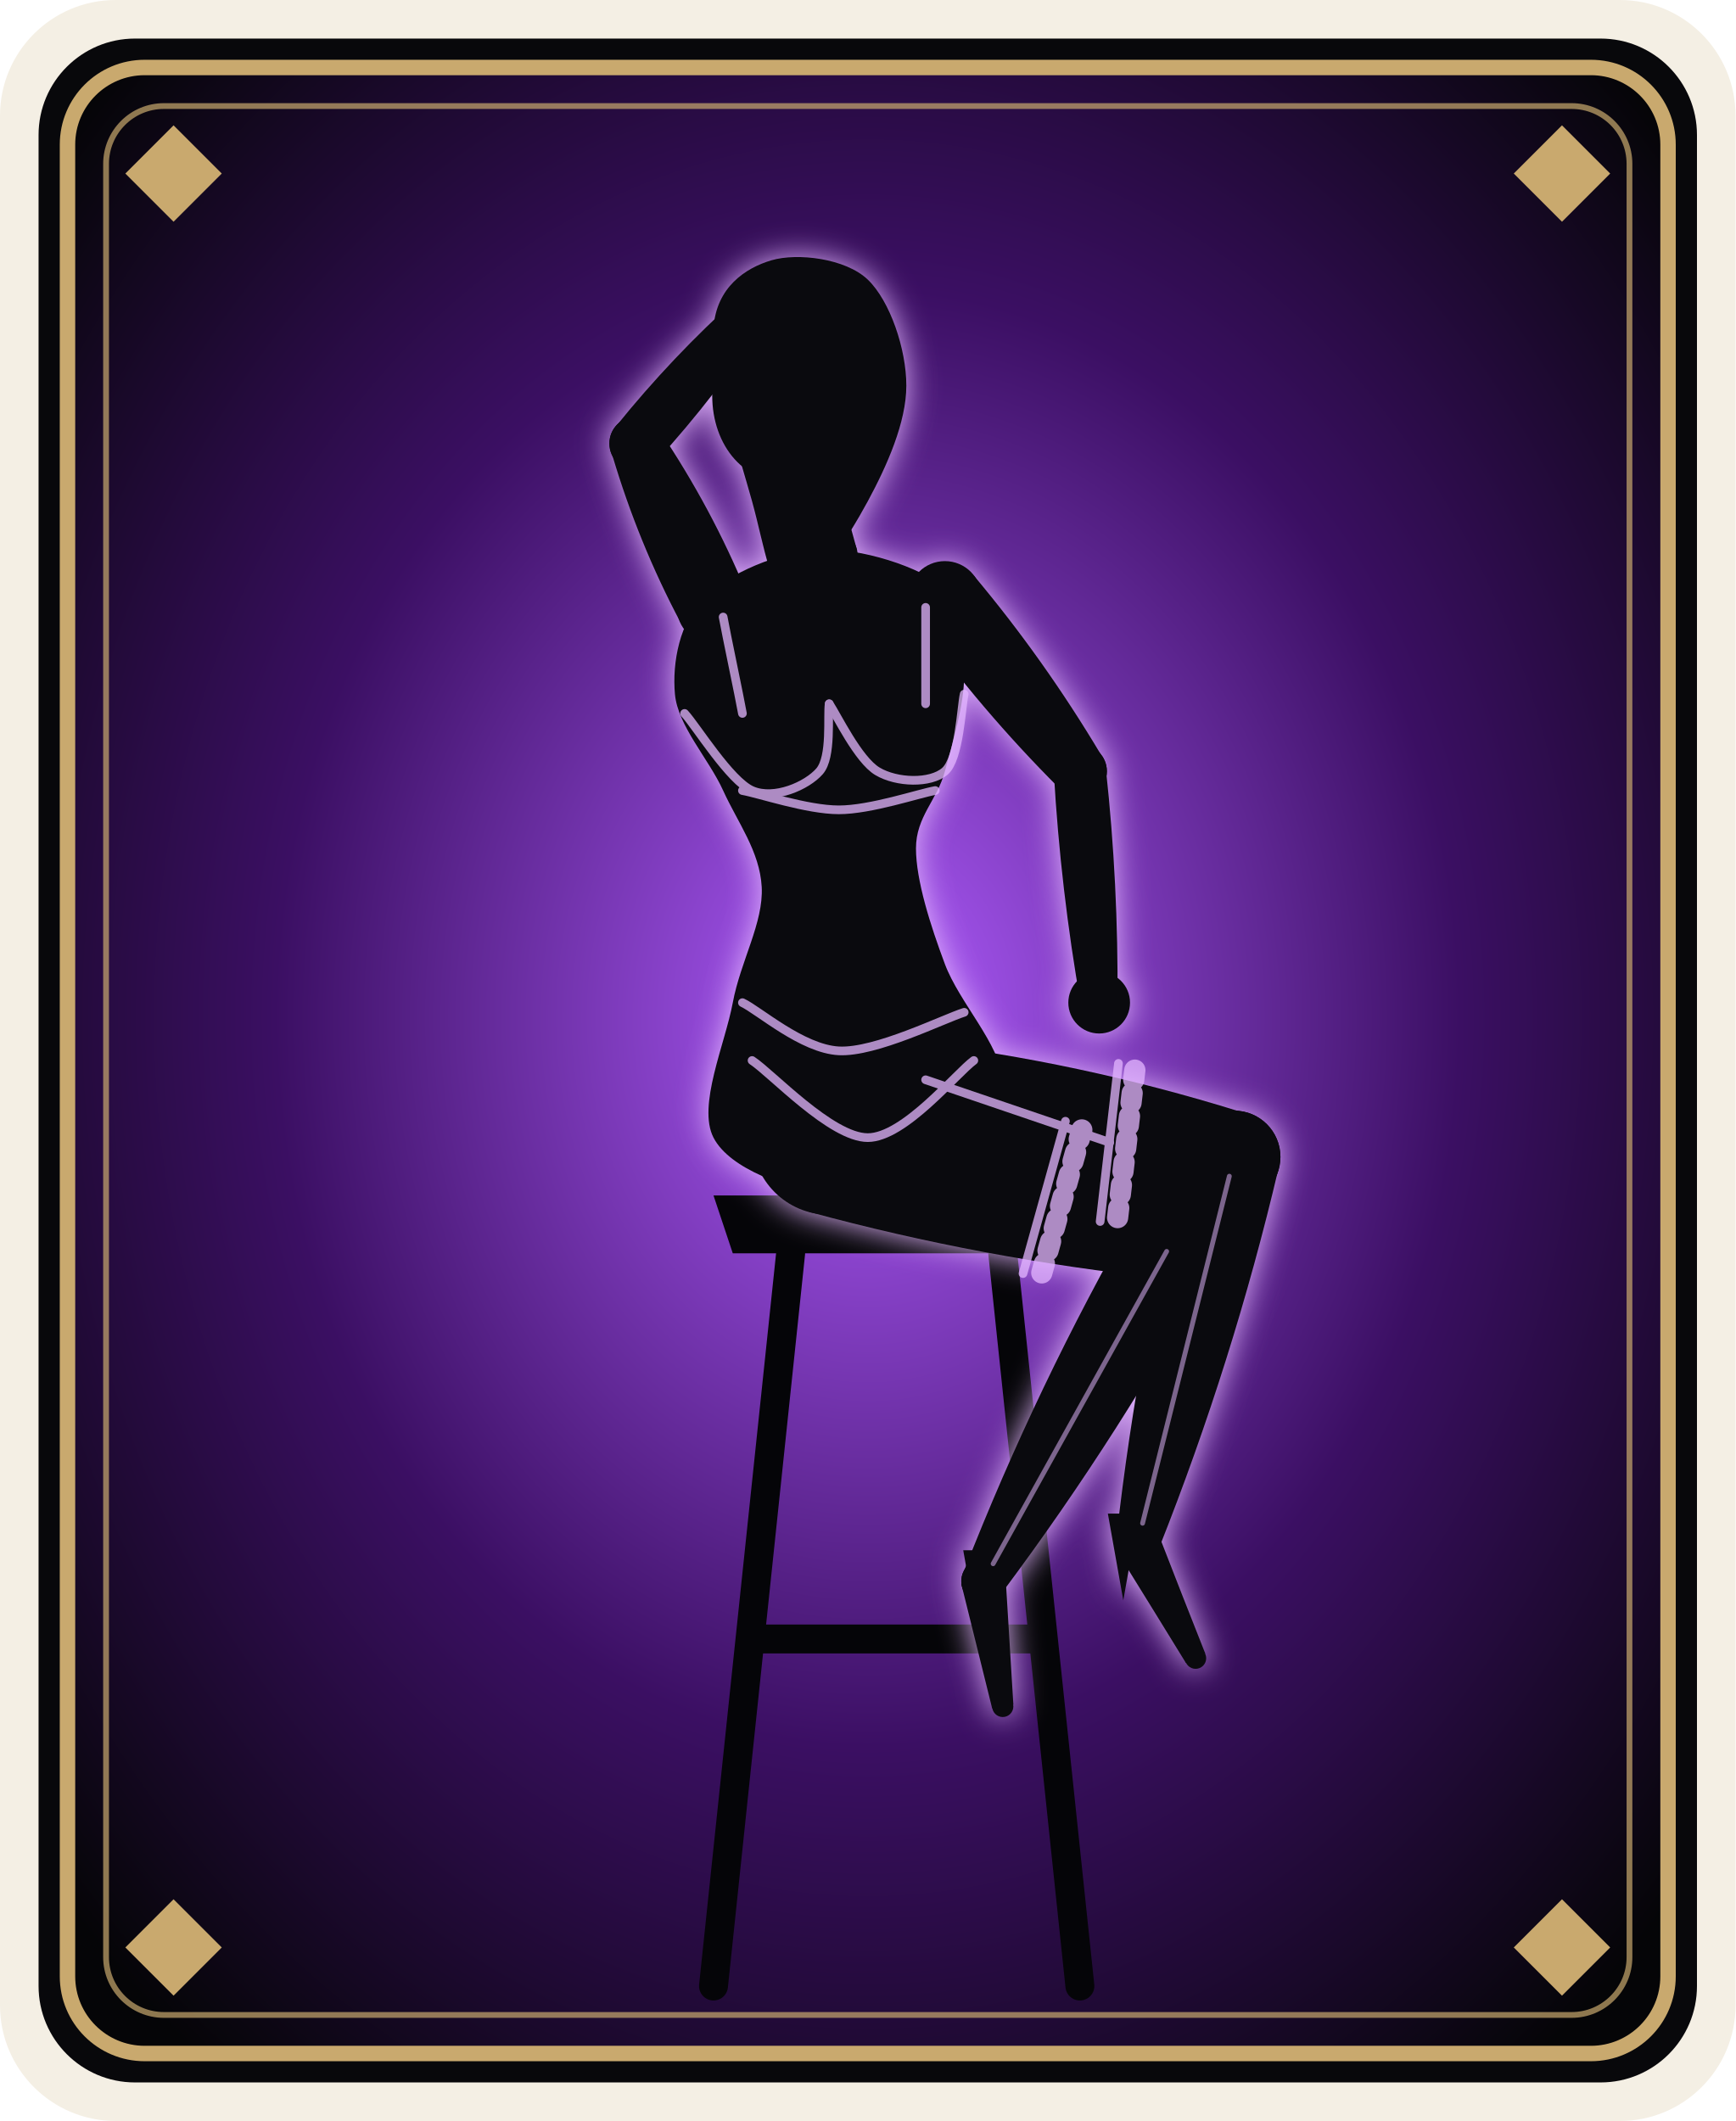
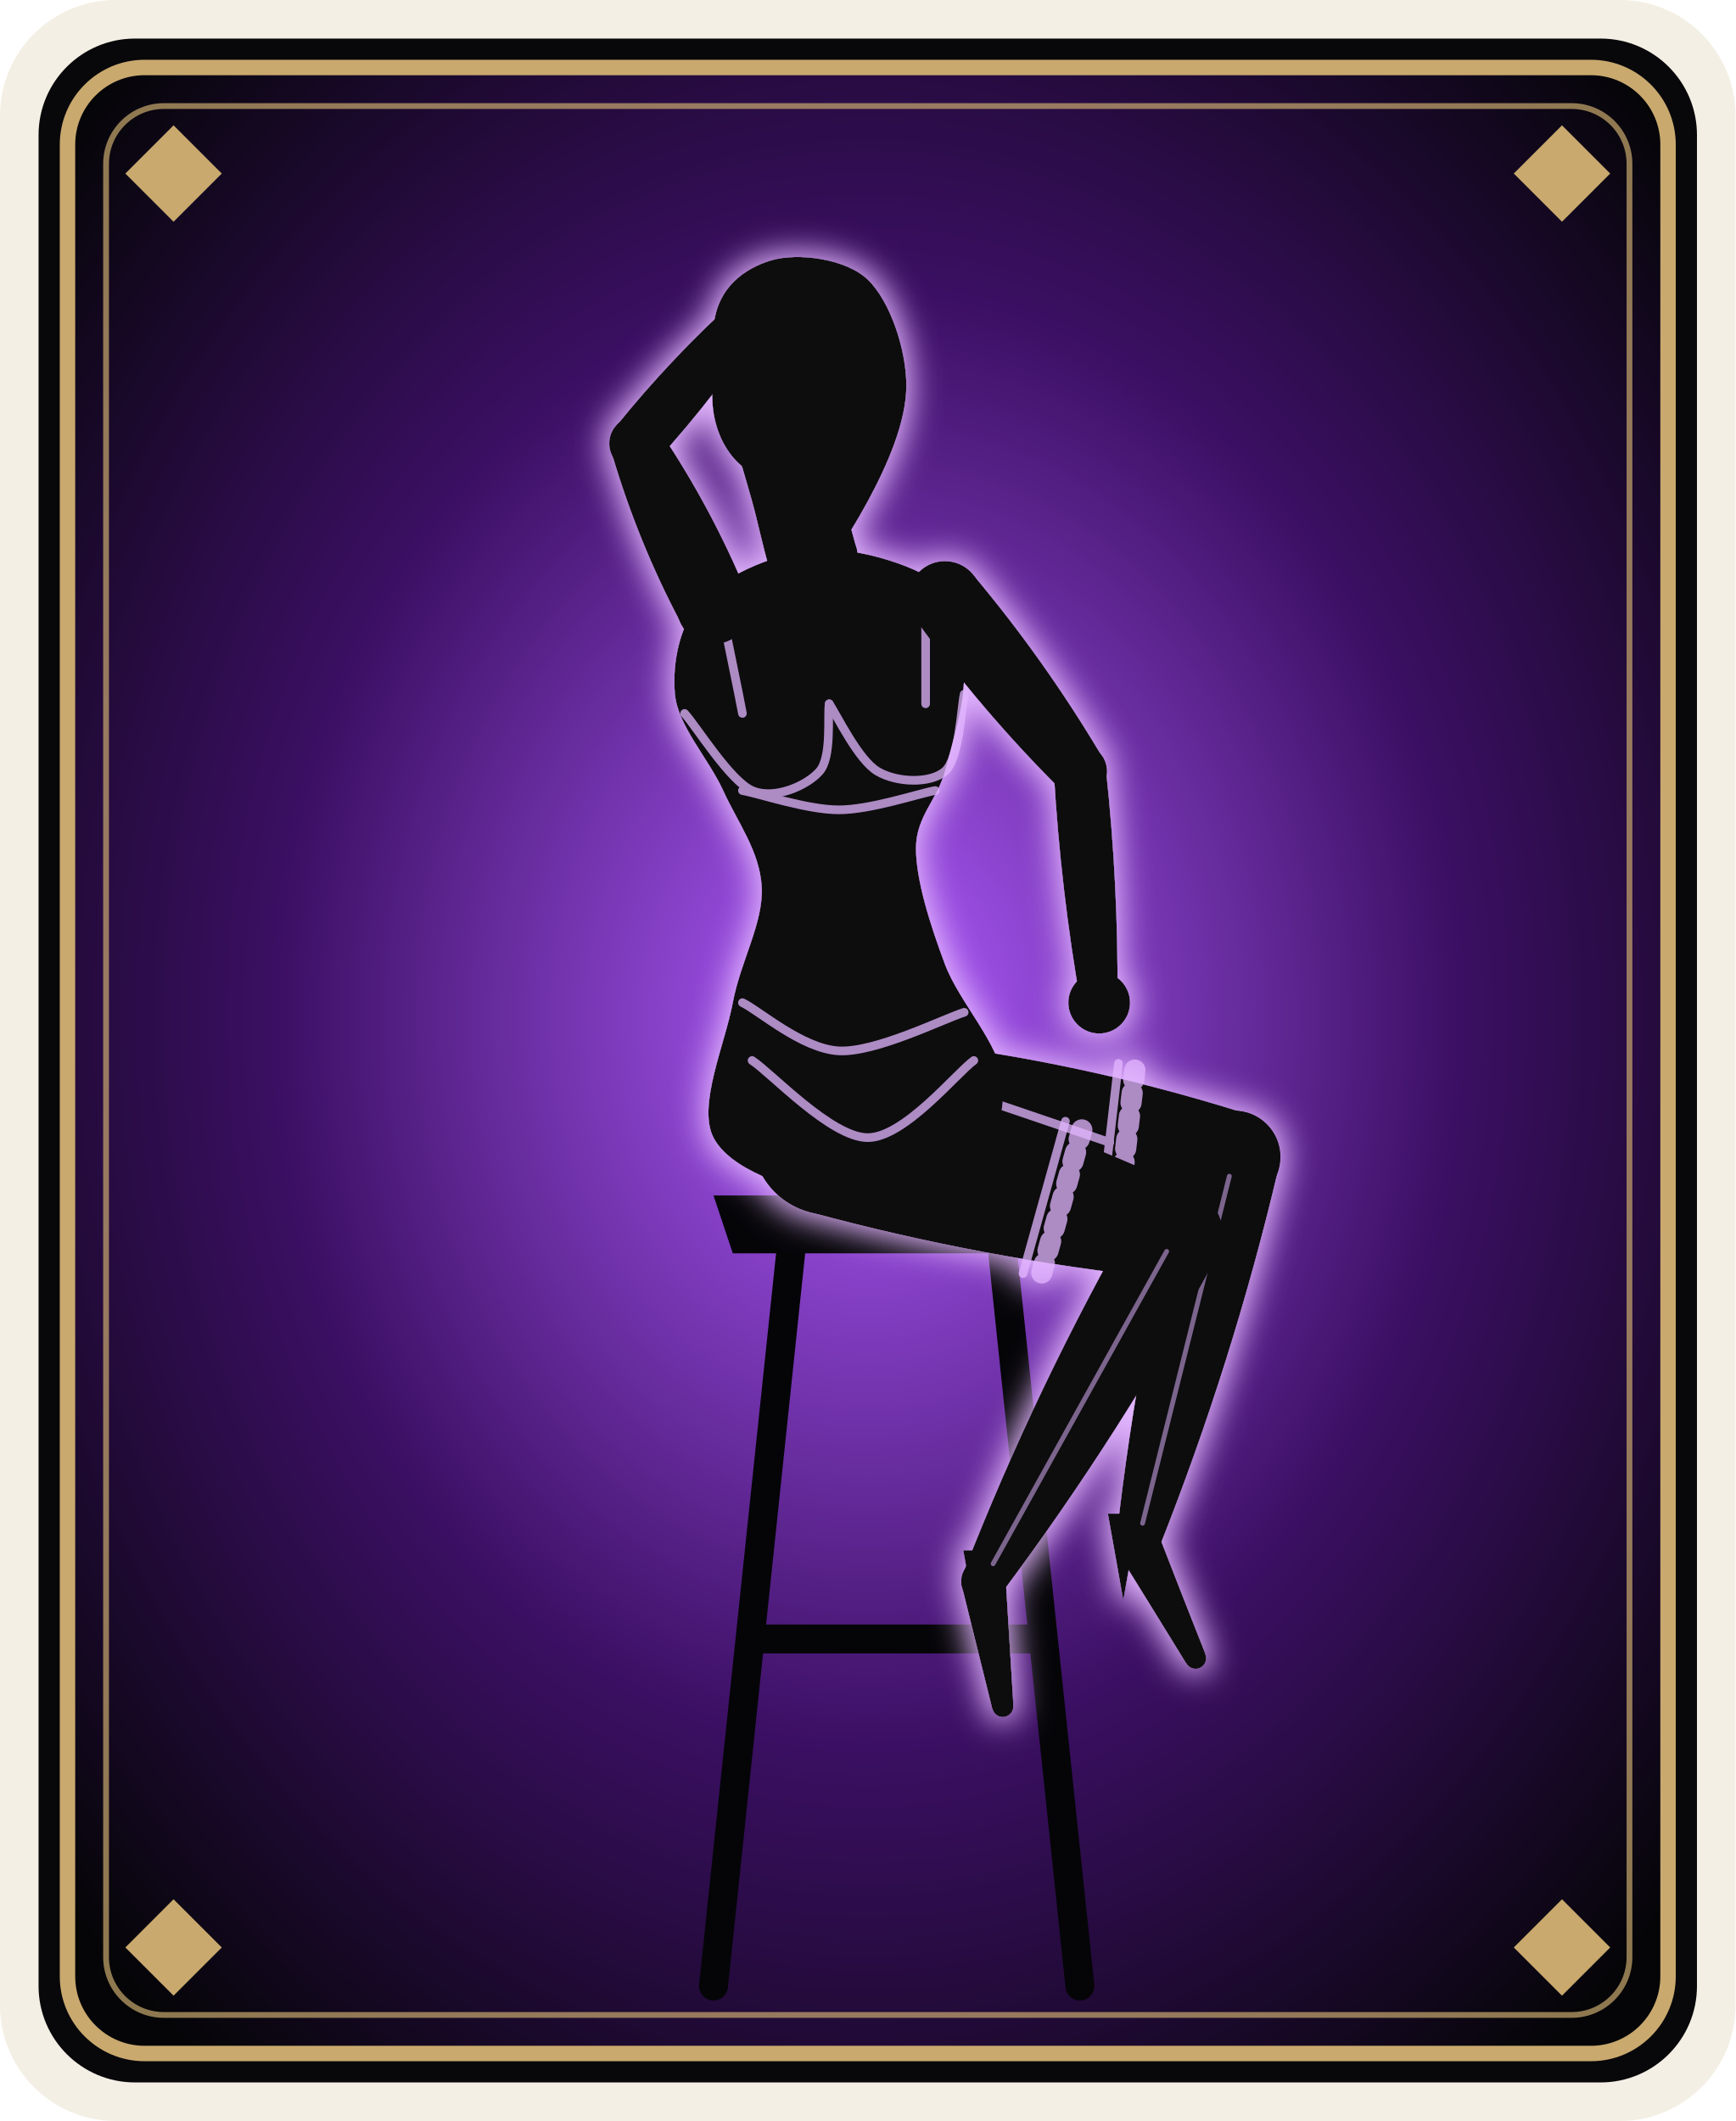
<svg xmlns="http://www.w3.org/2000/svg" viewBox="0 0 180 220" preserveAspectRatio="xMidYMid slice">
  <defs>
    <radialGradient id="bg2" cx="50%" cy="48%" r="62%">
      <stop offset="0" stop-color="#b05cff" />
      <stop offset=".55" stop-color="#3b0f63" />
      <stop offset="1" stop-color="#050507" />
    </radialGradient>
-     <filter id="rim2" x="-20%" y="-20%" width="140%" height="140%">
-       <feGaussianBlur stdDeviation="1.6" />
+     <filter id="rim2" x="-30%" y="-30%" width="160%" height="160%">
+       <feMorphology in="SourceAlpha" operator="dilate" radius="0.5" result="grow" />
+       <feGaussianBlur in="grow" stdDeviation="1.6" result="blur" />
+       <feFlood flood-color="#e3b6ff" />
+       <feComposite in2="blur" operator="in" result="rim" />
+       <feMerge>
+         <feMergeNode in="rim" />
+         <feMergeNode in="SourceGraphic" />
+       </feMerge>
    </filter>
    <clipPath id="card2">
      <rect x="7" y="7" width="166" height="206" rx="8" />
    </clipPath>
    <clipPath id="top2">
      <rect x="0" y="0" width="180" height="110.0" />
    </clipPath>
    <style>.lace { stroke-dasharray: 1 1.4; stroke-width: 2.2; } .seam { stroke-width: .5; opacity: .7; }</style>
  </defs>
  <rect width="180" height="220" rx="12" fill="#f4efe4" />
  <rect x="4" y="4" width="172" height="212" rx="10" fill="#08080b" />
  <g clip-path="url(#card2)">
    <rect width="180" height="220" fill="url(#bg2)" />
+     <rect width="180" height="220" fill="#b05cff" opacity="0">
+       <animate attributeName="opacity" values="0;.18;0" dur="2.8s" repeatCount="indefinite" />
+     </rect>
    <path d="M74,124 L112,124 L110,130 L76,130 Z" fill="#050508" />
    <path d="M82,130 L74,206 M104,130 L112,206 M78,170 L108,170" stroke="#050508" stroke-width="3" stroke-linecap="round" />
-     <g fill="#e3b6ff" filter="url(#rim2)">
-       <path d="M74.0,34.0 C74.3,29.8 77.3,27.8 80.0,27.0 C82.7,26.2 87.7,26.8 90.0,29.0 C92.3,31.2 94.0,36.2 94.0,40.0 C94.0,43.8 92.0,48.3 90.0,52.0 C88.0,55.7 84.0,62.0 82.0,62.0 C80.0,62.0 79.3,56.7 78.0,52.0 C76.7,47.3 73.7,38.2 74.0,34.0 Z" />
-       <ellipse cx="82" cy="40" rx="8" ry="10" transform="rotate(14 82 40)" />
-       <path d="M79.6,49.8 Q80.3,54.3 81.1,58.9 L88.9,57.1 Q87.7,52.7 86.4,48.2 Z" />
-       <circle cx="83.0" cy="49.0" r="3.5" />
-       <circle cx="85.0" cy="58.0" r="4.0" />
-       <path d="M73.0,62.0 C75.5,59.5 80.8,57.2 85.0,57.0 C89.2,56.8 95.5,58.8 98.0,61.0 C100.5,63.2 100.0,66.8 100.0,70.0 C100.0,73.2 98.8,77.0 98.0,80.0 C97.2,83.0 95.0,84.7 95.0,88.0 C95.0,91.3 96.5,96.0 98.0,100.0 C99.5,104.0 103.7,108.3 104.0,112.0 C104.3,115.7 103.0,120.0 100.0,122.0 C97.0,124.0 90.3,124.7 86.0,124.0 C81.7,123.3 75.7,121.3 74.0,118.0 C72.3,114.7 75.2,108.3 76.0,104.0 C76.8,99.7 79.2,95.7 79.0,92.0 C78.8,88.3 76.5,85.3 75.0,82.0 C73.5,78.7 70.3,75.3 70.0,72.0 C69.7,68.7 70.5,64.5 73.0,62.0 Z" />
-       <path d="M95.0,64.3 Q101.7,73.6 109.8,81.7 L114.2,78.3 Q108.3,68.4 101.0,59.7 Z" />
-       <circle cx="98.0" cy="62.0" r="3.8" />
-       <circle cx="112.0" cy="80.0" r="2.8" />
-       <path d="M109.3,80.2 Q110.0,92.3 112.1,104.2 L115.9,103.8 Q116.0,91.7 114.7,79.8 Z" />
-       <circle cx="112.0" cy="80.0" r="2.8" />
-       <circle cx="114.0" cy="104.0" r="1.9" />
-       <circle cx="114" cy="104" r="3.2" />
-       <path d="M77.4,61.4 Q73.8,52.7 68.5,44.8 L63.5,47.2 Q66.2,56.3 70.6,64.6 Z" />
-       <circle cx="74.0" cy="63.0" r="3.8" />
-       <circle cx="66.0" cy="46.0" r="2.8" />
-       <path d="M68.1,47.8 Q74.3,41.0 79.4,33.2 L76.6,30.8 Q69.7,37.0 63.9,44.2 Z" />
-       <circle cx="66.0" cy="46.0" r="2.8" />
-       <circle cx="78.0" cy="32.0" r="1.9" />
-       <circle cx="78" cy="32" r="3.2" />
-       <path d="M93.1,123.9 Q110.1,125.9 127.4,124.7 L128.6,115.3 Q111.9,110.1 94.9,108.1 Z" />
-       <circle cx="94.0" cy="116.0" r="8.0" />
-       <circle cx="128.0" cy="120.0" r="4.8" />
-       <path d="M123.4,118.8 Q118.1,138.8 115.8,159.4 L120.2,160.6 Q127.9,141.2 132.6,121.2 Z" />
-       <circle cx="128.0" cy="120.0" r="4.8" />
-       <circle cx="118.0" cy="160.0" r="2.3" />
-       <path d="M115.9,161.0 Q119.5,166.8 123.0,172.5 L125.0,171.5 Q122.5,165.2 120.1,159.0 Z" />
-       <circle cx="118.0" cy="160.0" r="2.3" />
-       <circle cx="124.0" cy="172.0" r="1.1" />
-       <path d="M114.9,157.0 L116.5,166.0 L118.1,157.0 Z" />
-       <path d="M83.9,125.7 Q101.9,130.6 120.7,132.6 L123.3,123.4 Q106.1,115.4 88.1,110.3 Z" />
-       <circle cx="86.0" cy="118.0" r="8.0" />
-       <circle cx="122.0" cy="128.0" r="4.8" />
-       <path d="M117.8,125.7 Q107.6,143.5 100.0,162.9 L104.0,165.1 Q116.4,148.5 126.2,130.3 Z" />
-       <circle cx="122.0" cy="128.0" r="4.8" />
-       <circle cx="102.0" cy="164.0" r="2.3" />
-       <path d="M99.7,164.3 Q101.3,170.8 102.9,177.2 L105.1,176.8 Q104.7,170.2 104.3,163.7 Z" />
-       <circle cx="102.0" cy="164.0" r="2.3" />
-       <circle cx="104.0" cy="177.0" r="1.1" />
-       <path d="M99.9,160.8 L101.5,169.8 L103.1,160.8 Z" />
-     </g>
-     <g fill="#0a0a0e">
-       <path d="M74.0,34.0 C74.3,29.8 77.3,27.8 80.0,27.0 C82.7,26.2 87.7,26.8 90.0,29.0 C92.3,31.2 94.0,36.2 94.0,40.0 C94.0,43.8 92.0,48.3 90.0,52.0 C88.0,55.7 84.0,62.0 82.0,62.0 C80.0,62.0 79.3,56.7 78.0,52.0 C76.7,47.3 73.7,38.2 74.0,34.0 Z" />
-       <ellipse cx="82" cy="40" rx="8" ry="10" transform="rotate(14 82 40)" />
-       <path d="M79.6,49.8 Q80.3,54.3 81.1,58.9 L88.9,57.1 Q87.7,52.7 86.4,48.2 Z" />
-       <circle cx="83.0" cy="49.0" r="3.5" />
-       <circle cx="85.0" cy="58.0" r="4.0" />
-       <path d="M73.0,62.0 C75.5,59.5 80.8,57.2 85.0,57.0 C89.2,56.8 95.5,58.8 98.0,61.0 C100.5,63.2 100.0,66.8 100.0,70.0 C100.0,73.2 98.8,77.0 98.0,80.0 C97.2,83.0 95.0,84.7 95.0,88.0 C95.0,91.3 96.5,96.0 98.0,100.0 C99.5,104.0 103.7,108.3 104.0,112.0 C104.3,115.7 103.0,120.0 100.0,122.0 C97.0,124.0 90.3,124.7 86.0,124.0 C81.7,123.3 75.7,121.3 74.0,118.0 C72.3,114.7 75.2,108.3 76.0,104.0 C76.8,99.7 79.2,95.7 79.0,92.0 C78.8,88.3 76.5,85.3 75.0,82.0 C73.5,78.7 70.3,75.3 70.0,72.0 C69.7,68.7 70.5,64.5 73.0,62.0 Z" />
-       <path d="M95.0,64.3 Q101.7,73.6 109.8,81.7 L114.2,78.3 Q108.3,68.4 101.0,59.7 Z" />
-       <circle cx="98.0" cy="62.0" r="3.8" />
-       <circle cx="112.0" cy="80.0" r="2.8" />
-       <path d="M109.3,80.2 Q110.0,92.3 112.1,104.2 L115.9,103.8 Q116.0,91.7 114.7,79.8 Z" />
-       <circle cx="112.0" cy="80.0" r="2.8" />
-       <circle cx="114.0" cy="104.0" r="1.9" />
-       <circle cx="114" cy="104" r="3.2" />
-       <path d="M77.4,61.4 Q73.8,52.7 68.5,44.8 L63.5,47.2 Q66.2,56.3 70.6,64.6 Z" />
-       <circle cx="74.0" cy="63.0" r="3.8" />
-       <circle cx="66.0" cy="46.0" r="2.8" />
-       <path d="M68.1,47.8 Q74.3,41.0 79.4,33.2 L76.6,30.8 Q69.7,37.0 63.9,44.2 Z" />
-       <circle cx="66.0" cy="46.0" r="2.8" />
-       <circle cx="78.0" cy="32.0" r="1.9" />
-       <circle cx="78" cy="32" r="3.2" />
-       <path d="M93.1,123.9 Q110.1,125.9 127.4,124.7 L128.6,115.3 Q111.9,110.1 94.9,108.1 Z" />
-       <circle cx="94.0" cy="116.0" r="8.0" />
-       <circle cx="128.0" cy="120.0" r="4.8" />
-       <path d="M123.4,118.8 Q118.1,138.8 115.8,159.4 L120.2,160.6 Q127.9,141.2 132.6,121.2 Z" />
-       <circle cx="128.0" cy="120.0" r="4.8" />
-       <circle cx="118.0" cy="160.0" r="2.3" />
-       <path d="M115.9,161.0 Q119.5,166.8 123.0,172.5 L125.0,171.5 Q122.5,165.2 120.1,159.0 Z" />
-       <circle cx="118.0" cy="160.0" r="2.3" />
-       <circle cx="124.0" cy="172.0" r="1.1" />
-       <path d="M114.9,157.0 L116.5,166.0 L118.1,157.0 Z" />
-       <path d="M83.9,125.7 Q101.9,130.6 120.7,132.6 L123.3,123.4 Q106.1,115.4 88.1,110.3 Z" />
-       <circle cx="86.0" cy="118.0" r="8.0" />
-       <circle cx="122.0" cy="128.0" r="4.8" />
-       <path d="M117.8,125.7 Q107.6,143.5 100.0,162.9 L104.0,165.1 Q116.4,148.5 126.2,130.3 Z" />
-       <circle cx="122.0" cy="128.0" r="4.8" />
-       <circle cx="102.0" cy="164.0" r="2.3" />
-       <path d="M99.7,164.3 Q101.3,170.8 102.9,177.2 L105.1,176.8 Q104.7,170.2 104.3,163.7 Z" />
-       <circle cx="102.0" cy="164.0" r="2.3" />
-       <circle cx="104.0" cy="177.0" r="1.1" />
-       <path d="M99.9,160.8 L101.5,169.8 L103.1,160.8 Z" />
-     </g>
-     <g fill="none" stroke="#e3b6ff" stroke-width="0.9" stroke-linecap="round" opacity="0.75">
-       <path d="M71.0,74.0 C72.2,75.3 75.7,81.0 78.0,82.0 C80.3,83.0 83.7,81.5 85.0,80.0 C86.3,78.5 85.8,74.2 86.0,73.0" />
-       <path d="M86.0,73.0 C86.8,74.2 89.0,78.8 91.0,80.0 C93.0,81.2 96.5,81.3 98.0,80.0 C99.5,78.7 99.7,73.3 100.0,72.0" />
-       <path d="M77.0,82.0 C78.7,82.3 83.7,84.0 87.0,84.0 C90.3,84.0 95.3,82.3 97.0,82.0" />
-       <path d="M77.0,74.0 C76.7,72.3 75.3,65.7 75.0,64.0" />
-       <path d="M96.0,73.0 C96.0,71.3 96.0,64.7 96.0,63.0" />
-       <path d="M77.0,104.0 C78.7,104.8 83.2,108.8 87.0,109.0 C90.8,109.2 97.8,105.7 100.0,105.0" />
-       <path d="M78.0,110.0 C80.0,111.3 86.2,118.0 90.0,118.0 C93.8,118.0 99.2,111.3 101.0,110.0" />
-       <path d="M116.0,110.3 L114.1,126.7" />
-       <path class="lace" d="M117.7,111.0 L115.9,126.4" />
-       <path d="M96.0,112.0 L115.1,118.5" />
-       <path class="seam" d="M127.5,122.0 L118.5,158.0" />
-       <path d="M110.5,116.3 L106.1,132.1" />
-       <path class="lace" d="M112.2,117.2 L108.0,132.2" />
-       <path class="seam" d="M121.0,129.8 L103.0,162.2" />
+     <g filter="url(#rim2)">
+       <g>
+         <g>
+           <g fill="#0a0a0e">
+             <path d="M93.1,123.9 Q110.1,125.9 127.4,124.7 L128.6,115.3 Q111.9,110.1 94.9,108.1 Z" />
+             <circle cx="94.0" cy="116.0" r="8.0" />
+             <circle cx="128.0" cy="120.0" r="4.8" />
+             <path d="M123.4,118.8 Q118.1,138.8 115.8,159.4 L120.2,160.6 Q127.9,141.2 132.6,121.2 Z" />
+             <circle cx="128.0" cy="120.0" r="4.8" />
+             <circle cx="118.0" cy="160.0" r="2.3" />
+             <path d="M115.9,161.0 Q119.5,166.8 123.0,172.5 L125.0,171.5 Q122.5,165.2 120.1,159.0 Z" />
+             <circle cx="118.0" cy="160.0" r="2.3" />
+             <circle cx="124.0" cy="172.0" r="1.1" />
+             <path d="M114.9,157.0 L116.5,166.0 L118.1,157.0 Z" />
+           </g>
+           <g fill="none" stroke="#e3b6ff" stroke-width="0.9" stroke-linecap="round" opacity="0.75">
+             <path d="M116.0,110.3 L114.1,126.7" />
+             <path class="lace" d="M117.7,111.0 L115.9,126.4" />
+             <path d="M96.0,112.0 L115.1,118.5" />
+             <path class="seam" d="M127.5,122.0 L118.5,158.0" />
+           </g>
+           <animateTransform attributeName="transform" type="rotate" values="0.00 94.0 116.0;5.00 94.0 116.0;8.66 94.0 116.0;10.00 94.0 116.0;8.66 94.0 116.0;5.00 94.0 116.0;0.00 94.0 116.0;-5.00 94.0 116.0;-8.66 94.0 116.0;-10.00 94.0 116.0;-8.66 94.0 116.0;-5.00 94.0 116.0;-0.00 94.0 116.0" dur="2.8s" repeatCount="indefinite" />
+         </g>
+         <g>
+           <g fill="#0a0a0e">
+             <path d="M83.9,125.7 Q101.9,130.6 120.7,132.6 L123.3,123.4 Q106.1,115.4 88.1,110.3 Z" />
+             <circle cx="86.0" cy="118.0" r="8.0" />
+             <circle cx="122.0" cy="128.0" r="4.8" />
+             <path d="M117.8,125.7 Q107.6,143.5 100.0,162.9 L104.0,165.1 Q116.4,148.5 126.2,130.3 Z" />
+             <circle cx="122.0" cy="128.0" r="4.8" />
+             <circle cx="102.0" cy="164.0" r="2.3" />
+             <path d="M99.7,164.3 Q101.3,170.8 102.9,177.2 L105.1,176.8 Q104.7,170.2 104.3,163.7 Z" />
+             <circle cx="102.0" cy="164.0" r="2.3" />
+             <circle cx="104.0" cy="177.0" r="1.1" />
+             <path d="M99.9,160.8 L101.5,169.8 L103.1,160.8 Z" />
+           </g>
+           <g fill="none" stroke="#e3b6ff" stroke-width="0.9" stroke-linecap="round" opacity="0.75">
+             <path d="M110.5,116.3 L106.1,132.1" />
+             <path class="lace" d="M112.2,117.2 L108.0,132.2" />
+             <path class="seam" d="M121.0,129.8 L103.0,162.2" />
+           </g>
+           <animateTransform attributeName="transform" type="rotate" values="0.00 86.0 118.0;-1.50 86.0 118.0;-2.60 86.0 118.0;-3.00 86.0 118.0;-2.60 86.0 118.0;-1.50 86.0 118.0;-0.00 86.0 118.0;1.50 86.0 118.0;2.60 86.0 118.0;3.00 86.0 118.0;2.60 86.0 118.0;1.50 86.0 118.0;0.00 86.0 118.0" dur="2.8s" repeatCount="indefinite" />
+         </g>
+         <g>
+           <g fill="#0a0a0e">
+             <path d="M73.0,62.0 C75.5,59.5 80.8,57.2 85.0,57.0 C89.2,56.8 95.5,58.8 98.0,61.0 C100.5,63.2 100.0,66.8 100.0,70.0 C100.0,73.2 98.8,77.0 98.0,80.0 C97.2,83.0 95.0,84.7 95.0,88.0 C95.0,91.3 96.5,96.0 98.0,100.0 C99.5,104.0 103.7,108.3 104.0,112.0 C104.3,115.7 103.0,120.0 100.0,122.0 C97.0,124.0 90.3,124.7 86.0,124.0 C81.7,123.3 75.7,121.3 74.0,118.0 C72.3,114.7 75.2,108.3 76.0,104.0 C76.8,99.7 79.2,95.7 79.0,92.0 C78.8,88.3 76.5,85.3 75.0,82.0 C73.5,78.7 70.3,75.3 70.0,72.0 C69.7,68.7 70.5,64.5 73.0,62.0 Z" />
+           </g>
+           <g fill="none" stroke="#e3b6ff" stroke-width="0.9" stroke-linecap="round" opacity="0.75">
+             <path d="M71.0,74.0 C72.2,75.3 75.7,81.0 78.0,82.0 C80.3,83.0 83.7,81.5 85.0,80.0 C86.3,78.5 85.8,74.2 86.0,73.0" />
+             <path d="M86.0,73.0 C86.8,74.2 89.0,78.8 91.0,80.0 C93.0,81.2 96.5,81.3 98.0,80.0 C99.5,78.7 99.7,73.3 100.0,72.0" />
+             <path d="M77.0,82.0 C78.7,82.3 83.7,84.0 87.0,84.0 C90.3,84.0 95.3,82.3 97.0,82.0" />
+             <path d="M77.0,74.0 C76.7,72.3 75.3,65.7 75.0,64.0" />
+             <path d="M96.0,73.0 C96.0,71.3 96.0,64.7 96.0,63.0" />
+             <path d="M77.0,104.0 C78.7,104.8 83.2,108.8 87.0,109.0 C90.8,109.2 97.8,105.7 100.0,105.0" />
+             <path d="M78.0,110.0 C80.0,111.3 86.2,118.0 90.0,118.0 C93.8,118.0 99.2,111.3 101.0,110.0" />
+           </g>
+           <g>
+             <g fill="#0a0a0e">
+               <path d="M74.0,34.0 C74.3,29.8 77.3,27.8 80.0,27.0 C82.7,26.2 87.7,26.8 90.0,29.0 C92.3,31.2 94.0,36.2 94.0,40.0 C94.0,43.8 92.0,48.3 90.0,52.0 C88.0,55.7 84.0,62.0 82.0,62.0 C80.0,62.0 79.3,56.7 78.0,52.0 C76.7,47.3 73.7,38.2 74.0,34.0 Z" />
+               <ellipse cx="82" cy="40" rx="8" ry="10" transform="rotate(14 82 40)" />
+               <path d="M79.6,49.8 Q80.3,54.3 81.1,58.9 L88.9,57.1 Q87.7,52.7 86.4,48.2 Z" />
+               <circle cx="83.0" cy="49.0" r="3.5" />
+               <circle cx="85.0" cy="58.0" r="4.0" />
+             </g>
+             <animateTransform attributeName="transform" type="rotate" values="9.00 85.0 58.0;7.79 85.0 58.0;4.50 85.0 58.0;0.00 85.0 58.0;-4.50 85.0 58.0;-7.79 85.0 58.0;-9.00 85.0 58.0;-7.79 85.0 58.0;-4.50 85.0 58.0;-0.00 85.0 58.0;4.50 85.0 58.0;7.79 85.0 58.0;9.00 85.0 58.0" dur="2.8s" repeatCount="indefinite" />
+           </g>
+           <g>
+             <g fill="#0a0a0e">
+               <path d="M95.0,64.3 Q101.7,73.6 109.8,81.7 L114.2,78.3 Q108.3,68.4 101.0,59.7 Z" />
+               <circle cx="98.0" cy="62.0" r="3.8" />
+               <circle cx="112.0" cy="80.0" r="2.8" />
+             </g>
+             <g>
+               <g fill="#0a0a0e">
+                 <path d="M109.3,80.2 Q110.0,92.3 112.1,104.2 L115.9,103.8 Q116.0,91.7 114.7,79.8 Z" />
+                 <circle cx="112.0" cy="80.0" r="2.8" />
+                 <circle cx="114.0" cy="104.0" r="1.9" />
+                 <circle cx="114" cy="104" r="3.2" />
+               </g>
+               <animateTransform attributeName="transform" type="rotate" values="2.87 112.0 80.0;3.88 112.0 80.0;3.85 112.0 80.0;2.79 112.0 80.0;0.98 112.0 80.0;-1.09 112.0 80.0;-2.87 112.0 80.0;-3.88 112.0 80.0;-3.85 112.0 80.0;-2.79 112.0 80.0;-0.98 112.0 80.0;1.09 112.0 80.0;2.87 112.0 80.0" dur="2.8s" repeatCount="indefinite" />
+             </g>
+             <animateTransform attributeName="transform" type="rotate" values="0.00 98.0 62.0;2.00 98.0 62.0;3.46 98.0 62.0;4.00 98.0 62.0;3.46 98.0 62.0;2.00 98.0 62.0;0.00 98.0 62.0;-2.00 98.0 62.0;-3.46 98.0 62.0;-4.00 98.0 62.0;-3.46 98.0 62.0;-2.00 98.0 62.0;-0.00 98.0 62.0" dur="2.8s" repeatCount="indefinite" />
+           </g>
+           <g>
+             <g fill="#0a0a0e">
+               <path d="M77.4,61.4 Q73.8,52.7 68.5,44.8 L63.5,47.2 Q66.2,56.3 70.6,64.6 Z" />
+               <circle cx="74.0" cy="63.0" r="3.8" />
+               <circle cx="66.0" cy="46.0" r="2.8" />
+             </g>
+             <g>
+               <g fill="#0a0a0e">
+                 <path d="M68.1,47.8 Q74.3,41.0 79.4,33.2 L76.6,30.8 Q69.7,37.0 63.9,44.2 Z" />
+                 <circle cx="66.0" cy="46.0" r="2.8" />
+                 <circle cx="78.0" cy="32.0" r="1.9" />
+                 <circle cx="78" cy="32" r="3.2" />
+               </g>
+               <animateTransform attributeName="transform" type="rotate" values="-15.78 66.0 46.0;-21.33 66.0 46.0;-21.16 66.0 46.0;-15.33 66.0 46.0;-5.38 66.0 46.0;6.00 66.0 46.0;15.78 66.0 46.0;21.33 66.0 46.0;21.16 66.0 46.0;15.33 66.0 46.0;5.38 66.0 46.0;-6.00 66.0 46.0;-15.78 66.0 46.0" dur="2.8s" repeatCount="indefinite" />
+             </g>
+             <animateTransform attributeName="transform" type="rotate" values="0.00 74.0 63.0;-9.00 74.0 63.0;-15.59 74.0 63.0;-18.00 74.0 63.0;-15.59 74.0 63.0;-9.00 74.0 63.0;-0.00 74.0 63.0;9.00 74.0 63.0;15.59 74.0 63.0;18.00 74.0 63.0;15.59 74.0 63.0;9.00 74.0 63.0;0.00 74.0 63.0" dur="2.8s" repeatCount="indefinite" />
+           </g>
+           <animateTransform attributeName="transform" type="rotate" values="0.00 90.0 117.0;-3.00 90.0 117.0;-5.20 90.0 117.0;-6.00 90.0 117.0;-5.20 90.0 117.0;-3.00 90.0 117.0;-0.00 90.0 117.0;3.00 90.0 117.0;5.20 90.0 117.0;6.00 90.0 117.0;5.20 90.0 117.0;3.00 90.0 117.0;0.00 90.0 117.0" dur="2.8s" repeatCount="indefinite" />
+         </g>
+         <animateTransform attributeName="transform" type="rotate" values="0.00 90.0 120.0;2.25 90.0 120.0;3.90 90.0 120.0;4.50 90.0 120.0;3.90 90.0 120.0;2.25 90.0 120.0;0.00 90.0 120.0;-2.25 90.0 120.0;-3.90 90.0 120.0;-4.50 90.0 120.0;-3.90 90.0 120.0;-2.25 90.0 120.0;-0.00 90.0 120.0" dur="2.8s" repeatCount="indefinite" />
+       </g>
    </g>
  </g>
  <rect x="7" y="7" width="166" height="206" rx="8" fill="none" stroke="#c9a96e" stroke-width="1.6" />
  <rect x="11" y="11" width="158" height="198" rx="6" fill="none" stroke="#c9a96e" stroke-width=".6" opacity=".7" />
  <path d="M18,13 L23,18 L18,23 L13,18 Z" fill="#c9a96e" />
  <path d="M162,13 L167,18 L162,23 L157,18 Z" fill="#c9a96e" />
  <path d="M18,197 L23,202 L18,207 L13,202 Z" fill="#c9a96e" />
  <path d="M162,197 L167,202 L162,207 L157,202 Z" fill="#c9a96e" />
</svg>
